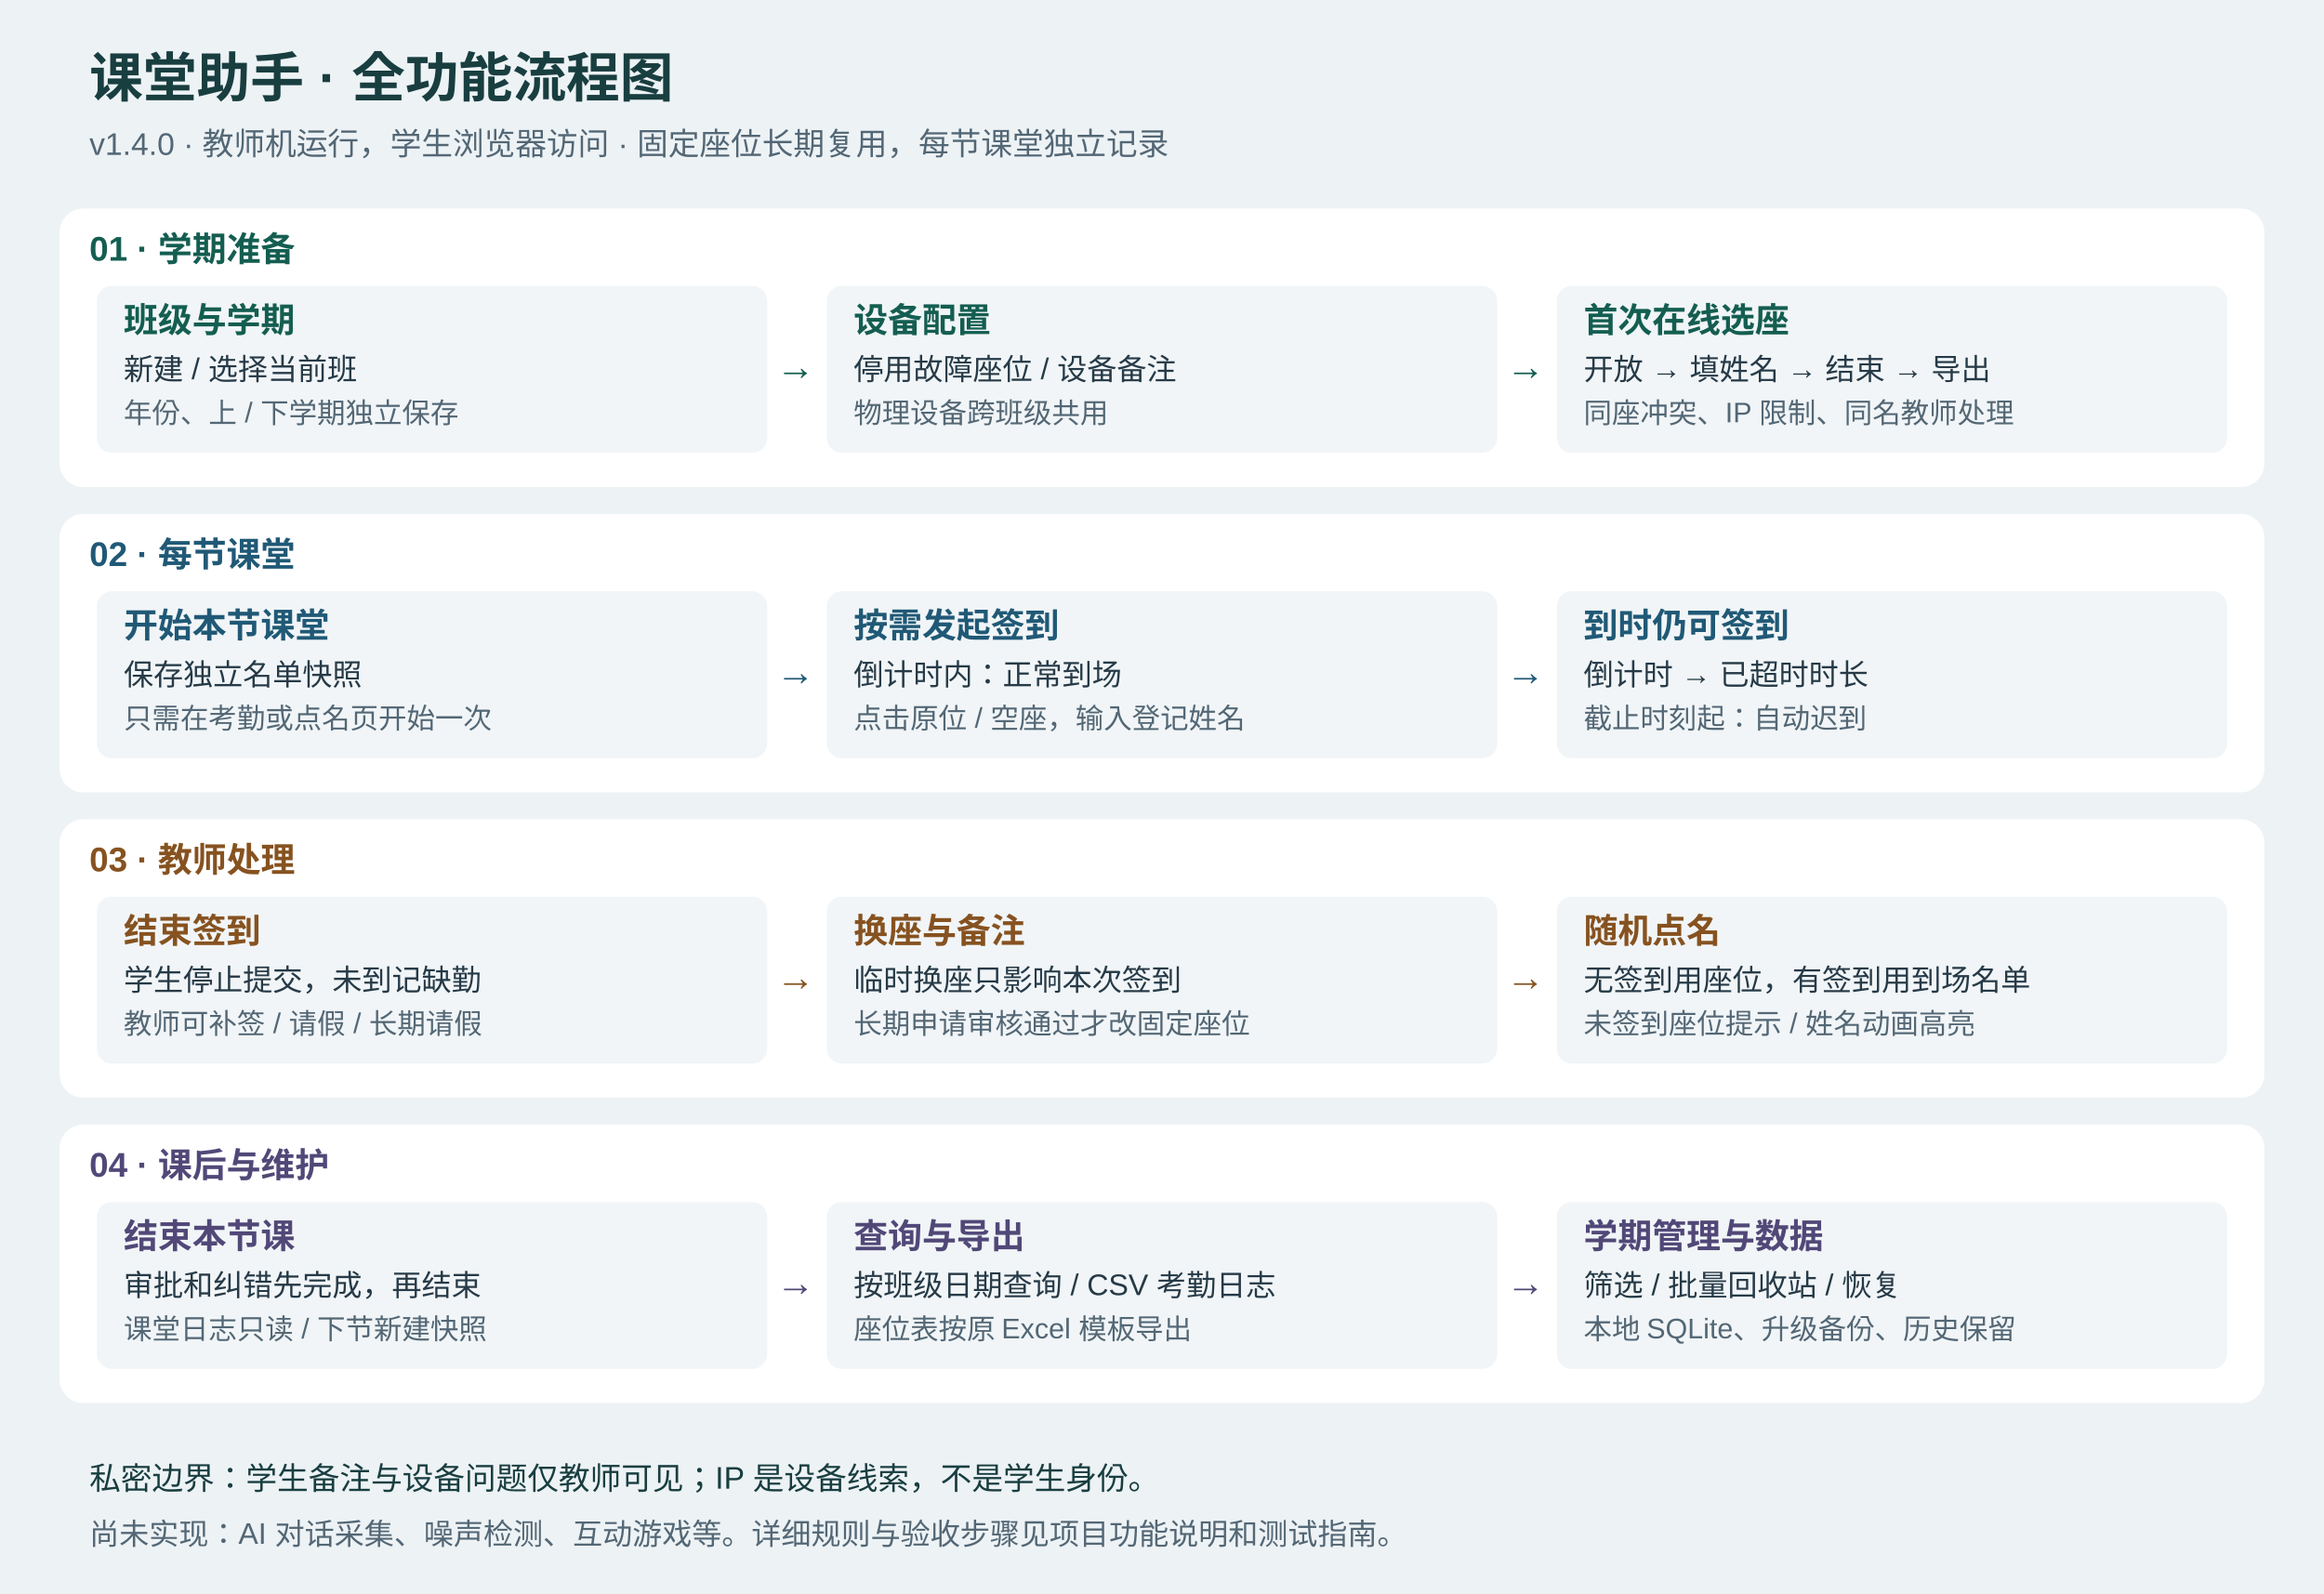
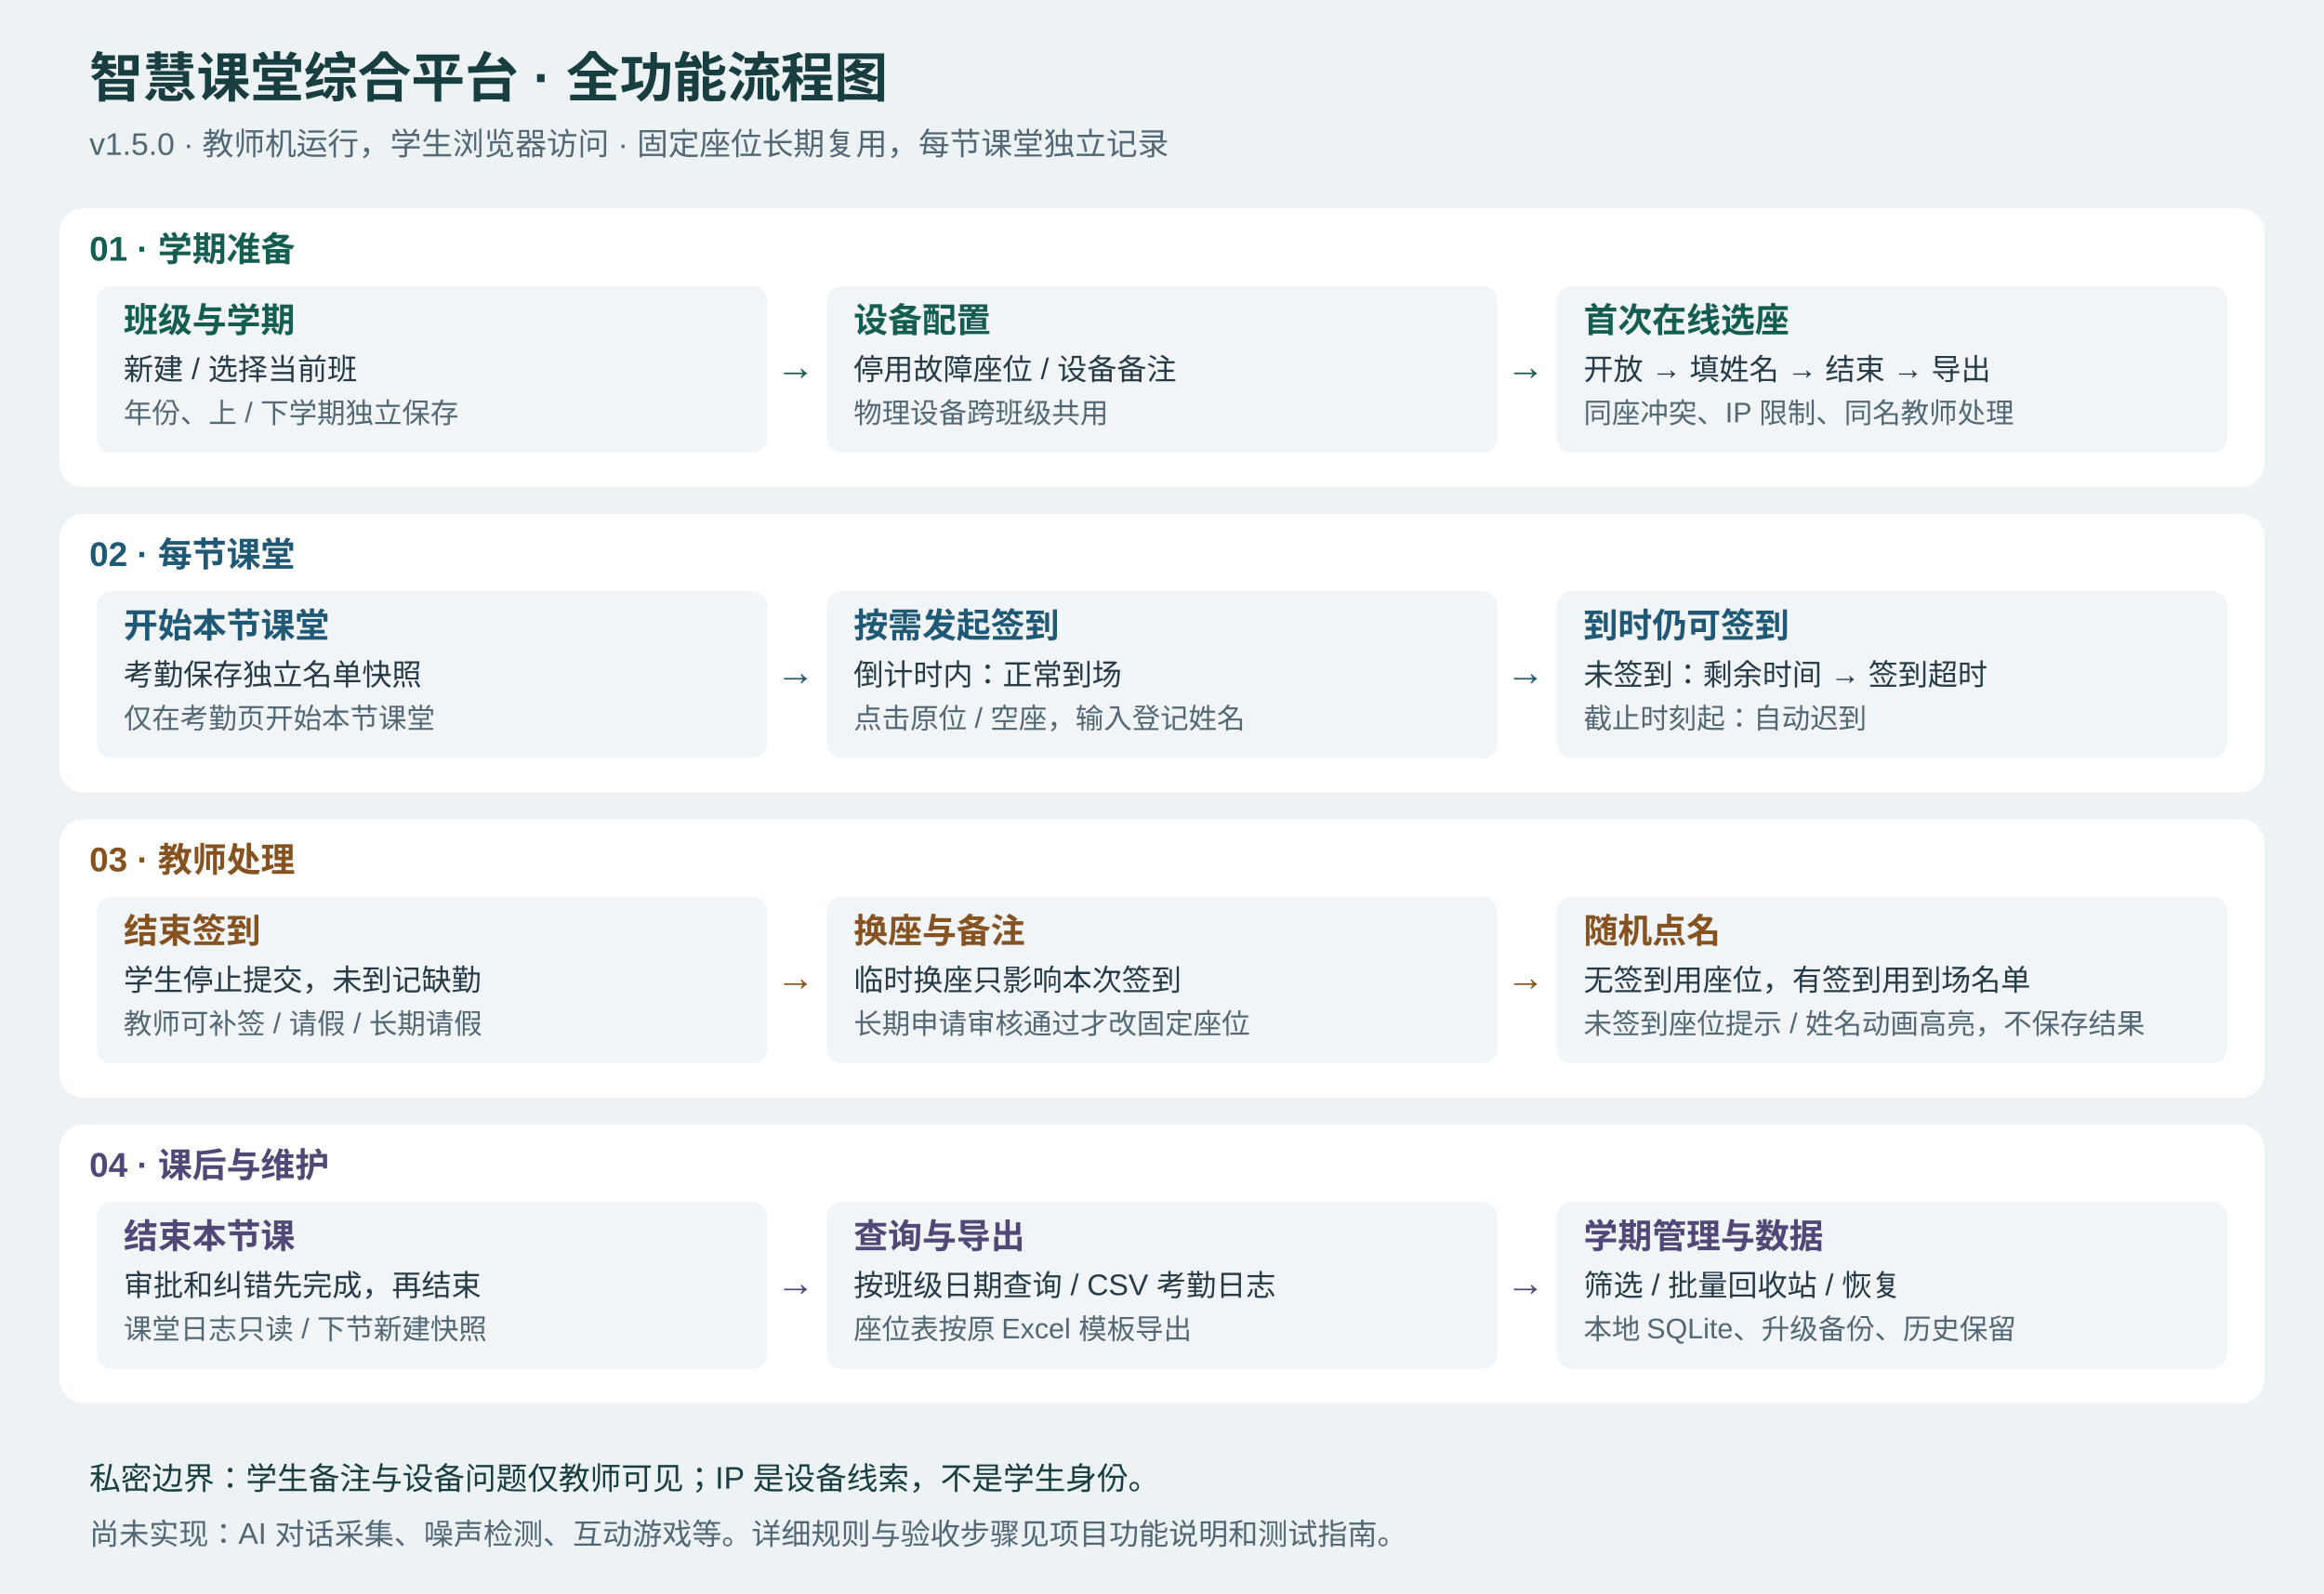
<svg xmlns="http://www.w3.org/2000/svg" width="1560" height="1070" viewBox="0 0 1560 1070">
  <rect width="1560" height="1070" fill="#edf2f5" />
  <g font-family="Microsoft YaHei,Arial,sans-serif">
-     <text x="60" y="65" font-size="36" font-weight="bold" fill="#193e40">课堂助手 · 全功能流程图</text>
-     <text x="60" y="104" font-size="21" fill="#536775">v1.4.0 · 教师机运行，学生浏览器访问 · 固定座位长期复用，每节课堂独立记录</text>
+     <text x="60" y="65" font-size="36" font-weight="bold" fill="#193e40">智慧课堂综合平台 · 全功能流程图</text>
+     <text x="60" y="104" font-size="21" fill="#536775">v1.5.0 · 教师机运行，学生浏览器访问 · 固定座位长期复用，每节课堂独立记录</text>
    <rect x="40" y="140" width="1480" height="187" rx="16" fill="white" />
    <text x="60" y="175" font-size="23" font-weight="bold" fill="#145e51">01 · 学期准备</text>
    <rect x="65" y="192" width="450" height="112" rx="10" fill="#f1f5f7" />
    <text x="83" y="223" font-size="23" font-weight="bold" fill="#145e51">班级与学期</text>
    <text x="83" y="255" font-size="20" fill="#263a47">新建 / 选择当前班</text>
    <text x="83" y="284" font-size="19" fill="#536775">年份、上 / 下学期独立保存</text>
    <text x="521" y="255" font-size="26" fill="#145e51">→</text>
    <rect x="555" y="192" width="450" height="112" rx="10" fill="#f1f5f7" />
    <text x="573" y="223" font-size="23" font-weight="bold" fill="#145e51">设备配置</text>
    <text x="573" y="255" font-size="20" fill="#263a47">停用故障座位 / 设备备注</text>
    <text x="573" y="284" font-size="19" fill="#536775">物理设备跨班级共用</text>
    <text x="1011" y="255" font-size="26" fill="#145e51">→</text>
    <rect x="1045" y="192" width="450" height="112" rx="10" fill="#f1f5f7" />
    <text x="1063" y="223" font-size="23" font-weight="bold" fill="#145e51">首次在线选座</text>
    <text x="1063" y="255" font-size="20" fill="#263a47">开放 → 填姓名 → 结束 → 导出</text>
    <text x="1063" y="284" font-size="19" fill="#536775">同座冲突、IP 限制、同名教师处理</text>
    <rect x="40" y="345" width="1480" height="187" rx="16" fill="white" />
    <text x="60" y="380" font-size="23" font-weight="bold" fill="#205976">02 · 每节课堂</text>
    <rect x="65" y="397" width="450" height="112" rx="10" fill="#f1f5f7" />
    <text x="83" y="428" font-size="23" font-weight="bold" fill="#205976">开始本节课堂</text>
-     <text x="83" y="460" font-size="20" fill="#263a47">保存独立名单快照</text>
-     <text x="83" y="489" font-size="19" fill="#536775">只需在考勤或点名页开始一次</text>
+     <text x="83" y="460" font-size="20" fill="#263a47">考勤保存独立名单快照</text>
+     <text x="83" y="489" font-size="19" fill="#536775">仅在考勤页开始本节课堂</text>
    <text x="521" y="460" font-size="26" fill="#205976">→</text>
    <rect x="555" y="397" width="450" height="112" rx="10" fill="#f1f5f7" />
    <text x="573" y="428" font-size="23" font-weight="bold" fill="#205976">按需发起签到</text>
    <text x="573" y="460" font-size="20" fill="#263a47">倒计时内：正常到场</text>
    <text x="573" y="489" font-size="19" fill="#536775">点击原位 / 空座，输入登记姓名</text>
    <text x="1011" y="460" font-size="26" fill="#205976">→</text>
    <rect x="1045" y="397" width="450" height="112" rx="10" fill="#f1f5f7" />
    <text x="1063" y="428" font-size="23" font-weight="bold" fill="#205976">到时仍可签到</text>
-     <text x="1063" y="460" font-size="20" fill="#263a47">倒计时 → 已超时时长</text>
+     <text x="1063" y="460" font-size="20" fill="#263a47">未签到：剩余时间 → 签到超时</text>
    <text x="1063" y="489" font-size="19" fill="#536775">截止时刻起：自动迟到</text>
    <rect x="40" y="550" width="1480" height="187" rx="16" fill="white" />
    <text x="60" y="585" font-size="23" font-weight="bold" fill="#865220">03 · 教师处理</text>
    <rect x="65" y="602" width="450" height="112" rx="10" fill="#f1f5f7" />
    <text x="83" y="633" font-size="23" font-weight="bold" fill="#865220">结束签到</text>
    <text x="83" y="665" font-size="20" fill="#263a47">学生停止提交，未到记缺勤</text>
    <text x="83" y="694" font-size="19" fill="#536775">教师可补签 / 请假 / 长期请假</text>
    <text x="521" y="665" font-size="26" fill="#865220">→</text>
    <rect x="555" y="602" width="450" height="112" rx="10" fill="#f1f5f7" />
    <text x="573" y="633" font-size="23" font-weight="bold" fill="#865220">换座与备注</text>
    <text x="573" y="665" font-size="20" fill="#263a47">临时换座只影响本次签到</text>
    <text x="573" y="694" font-size="19" fill="#536775">长期申请审核通过才改固定座位</text>
    <text x="1011" y="665" font-size="26" fill="#865220">→</text>
    <rect x="1045" y="602" width="450" height="112" rx="10" fill="#f1f5f7" />
    <text x="1063" y="633" font-size="23" font-weight="bold" fill="#865220">随机点名</text>
    <text x="1063" y="665" font-size="20" fill="#263a47">无签到用座位，有签到用到场名单</text>
-     <text x="1063" y="694" font-size="19" fill="#536775">未签到座位提示 / 姓名动画高亮</text>
+     <text x="1063" y="694" font-size="19" fill="#536775">未签到座位提示 / 姓名动画高亮，不保存结果</text>
    <rect x="40" y="755" width="1480" height="187" rx="16" fill="white" />
    <text x="60" y="790" font-size="23" font-weight="bold" fill="#514878">04 · 课后与维护</text>
    <rect x="65" y="807" width="450" height="112" rx="10" fill="#f1f5f7" />
    <text x="83" y="838" font-size="23" font-weight="bold" fill="#514878">结束本节课</text>
    <text x="83" y="870" font-size="20" fill="#263a47">审批和纠错先完成，再结束</text>
    <text x="83" y="899" font-size="19" fill="#536775">课堂日志只读 / 下节新建快照</text>
    <text x="521" y="870" font-size="26" fill="#514878">→</text>
    <rect x="555" y="807" width="450" height="112" rx="10" fill="#f1f5f7" />
    <text x="573" y="838" font-size="23" font-weight="bold" fill="#514878">查询与导出</text>
    <text x="573" y="870" font-size="20" fill="#263a47">按班级日期查询 / CSV 考勤日志</text>
    <text x="573" y="899" font-size="19" fill="#536775">座位表按原 Excel 模板导出</text>
    <text x="1011" y="870" font-size="26" fill="#514878">→</text>
    <rect x="1045" y="807" width="450" height="112" rx="10" fill="#f1f5f7" />
    <text x="1063" y="838" font-size="23" font-weight="bold" fill="#514878">学期管理与数据</text>
    <text x="1063" y="870" font-size="20" fill="#263a47">筛选 / 批量回收站 / 恢复</text>
    <text x="1063" y="899" font-size="19" fill="#536775">本地 SQLite、升级备份、历史保留</text>
    <text x="60" y="1000" font-size="21" fill="#193e40">私密边界：学生备注与设备问题仅教师可见；IP 是设备线索，不是学生身份。</text>
    <text x="60" y="1037" font-size="20" fill="#536775">尚未实现：AI 对话采集、噪声检测、互动游戏等。详细规则与验收步骤见项目功能说明和测试指南。</text>
  </g>
</svg>
